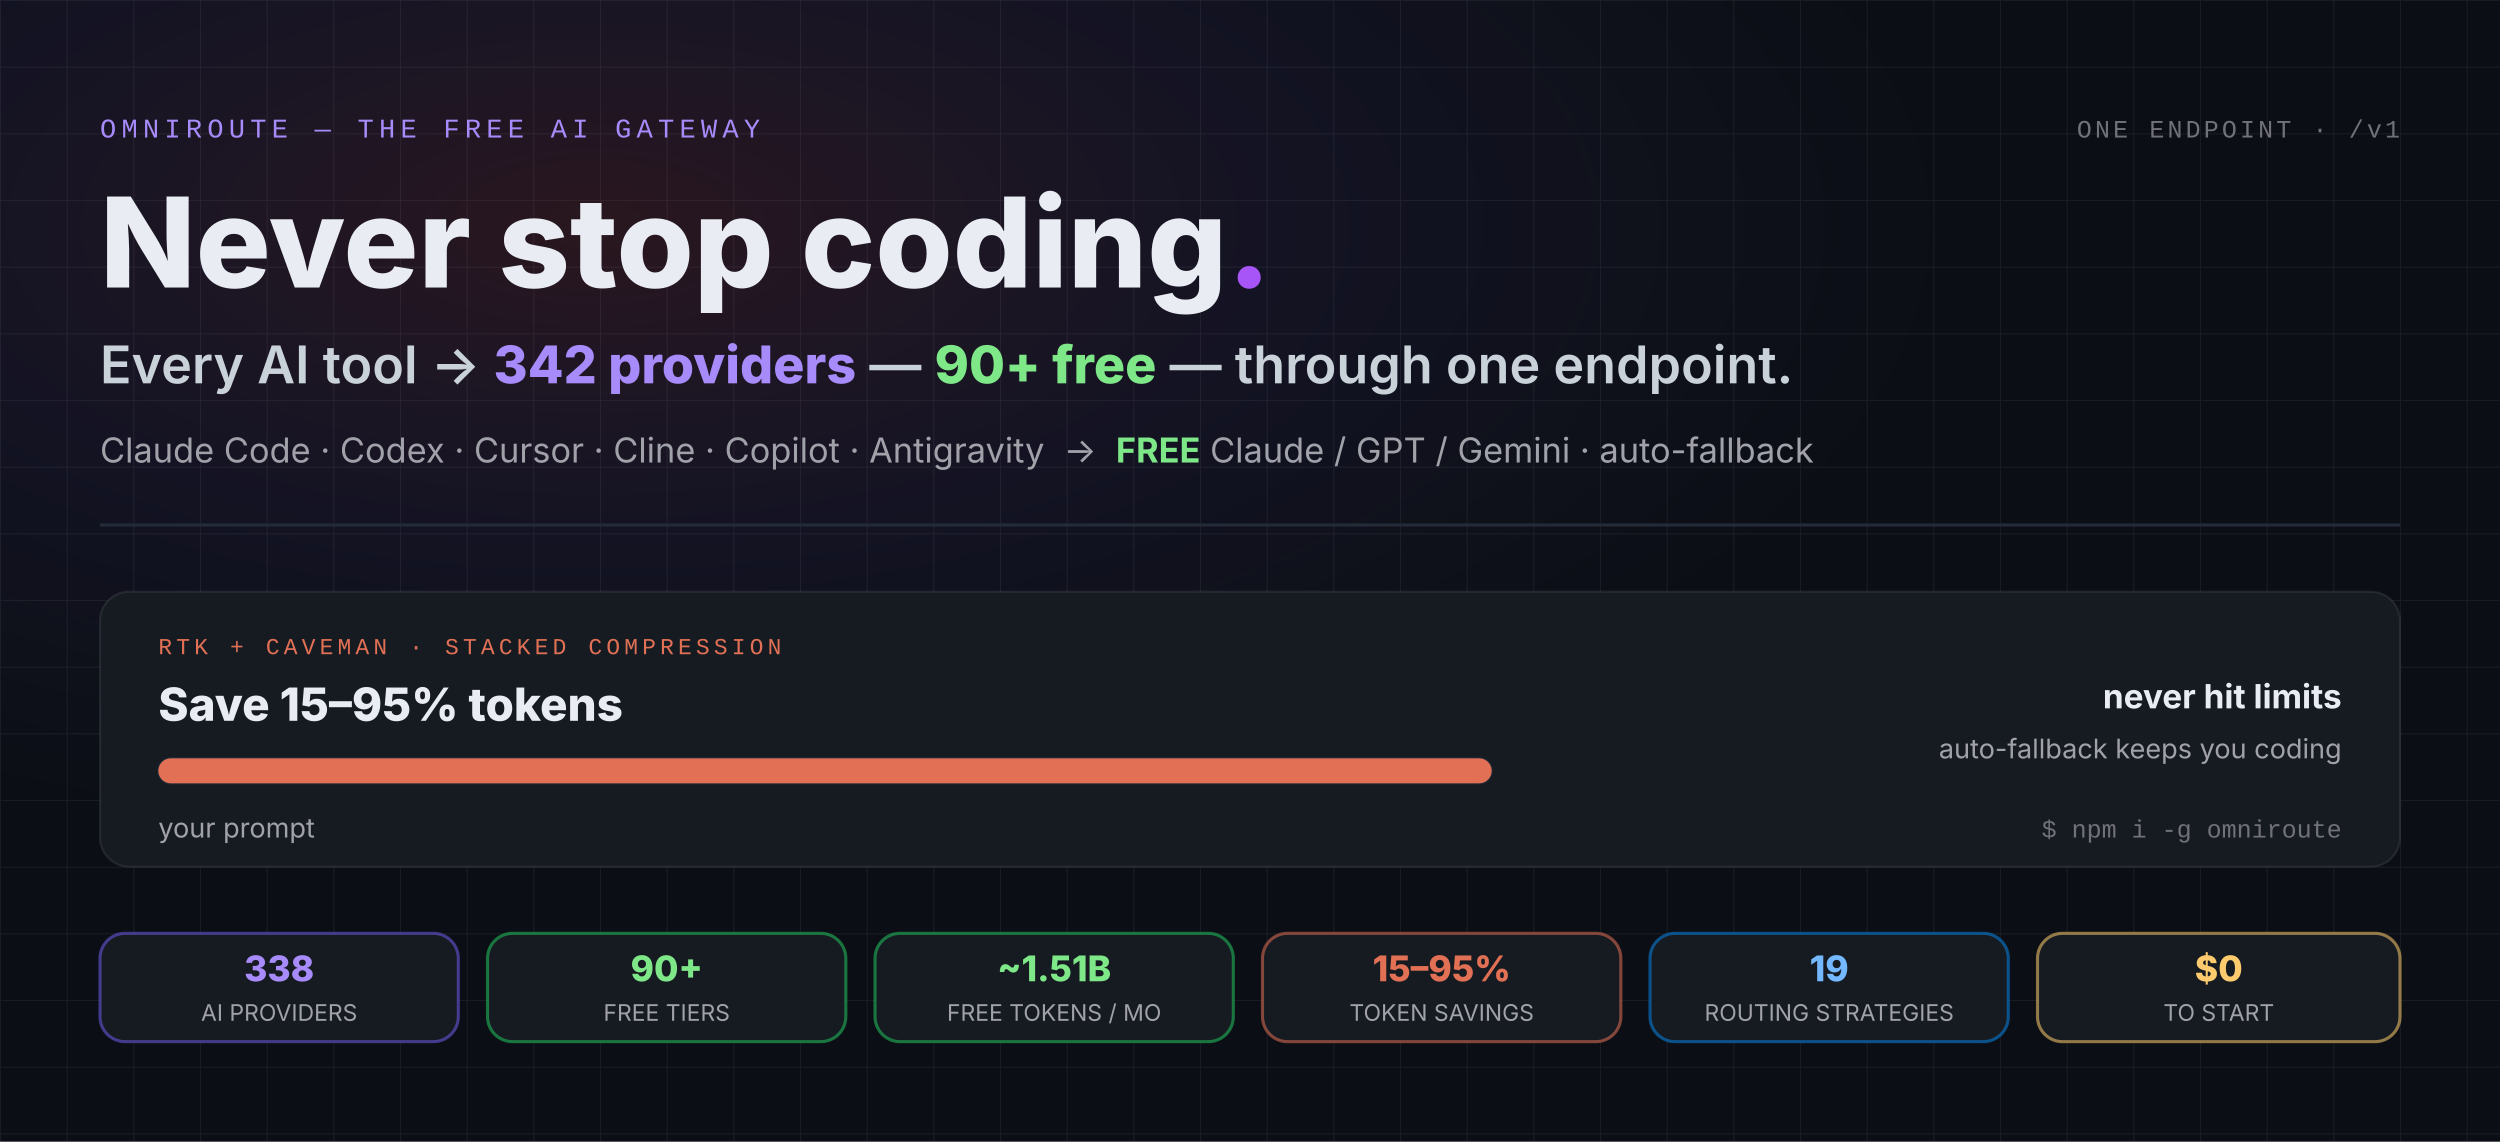
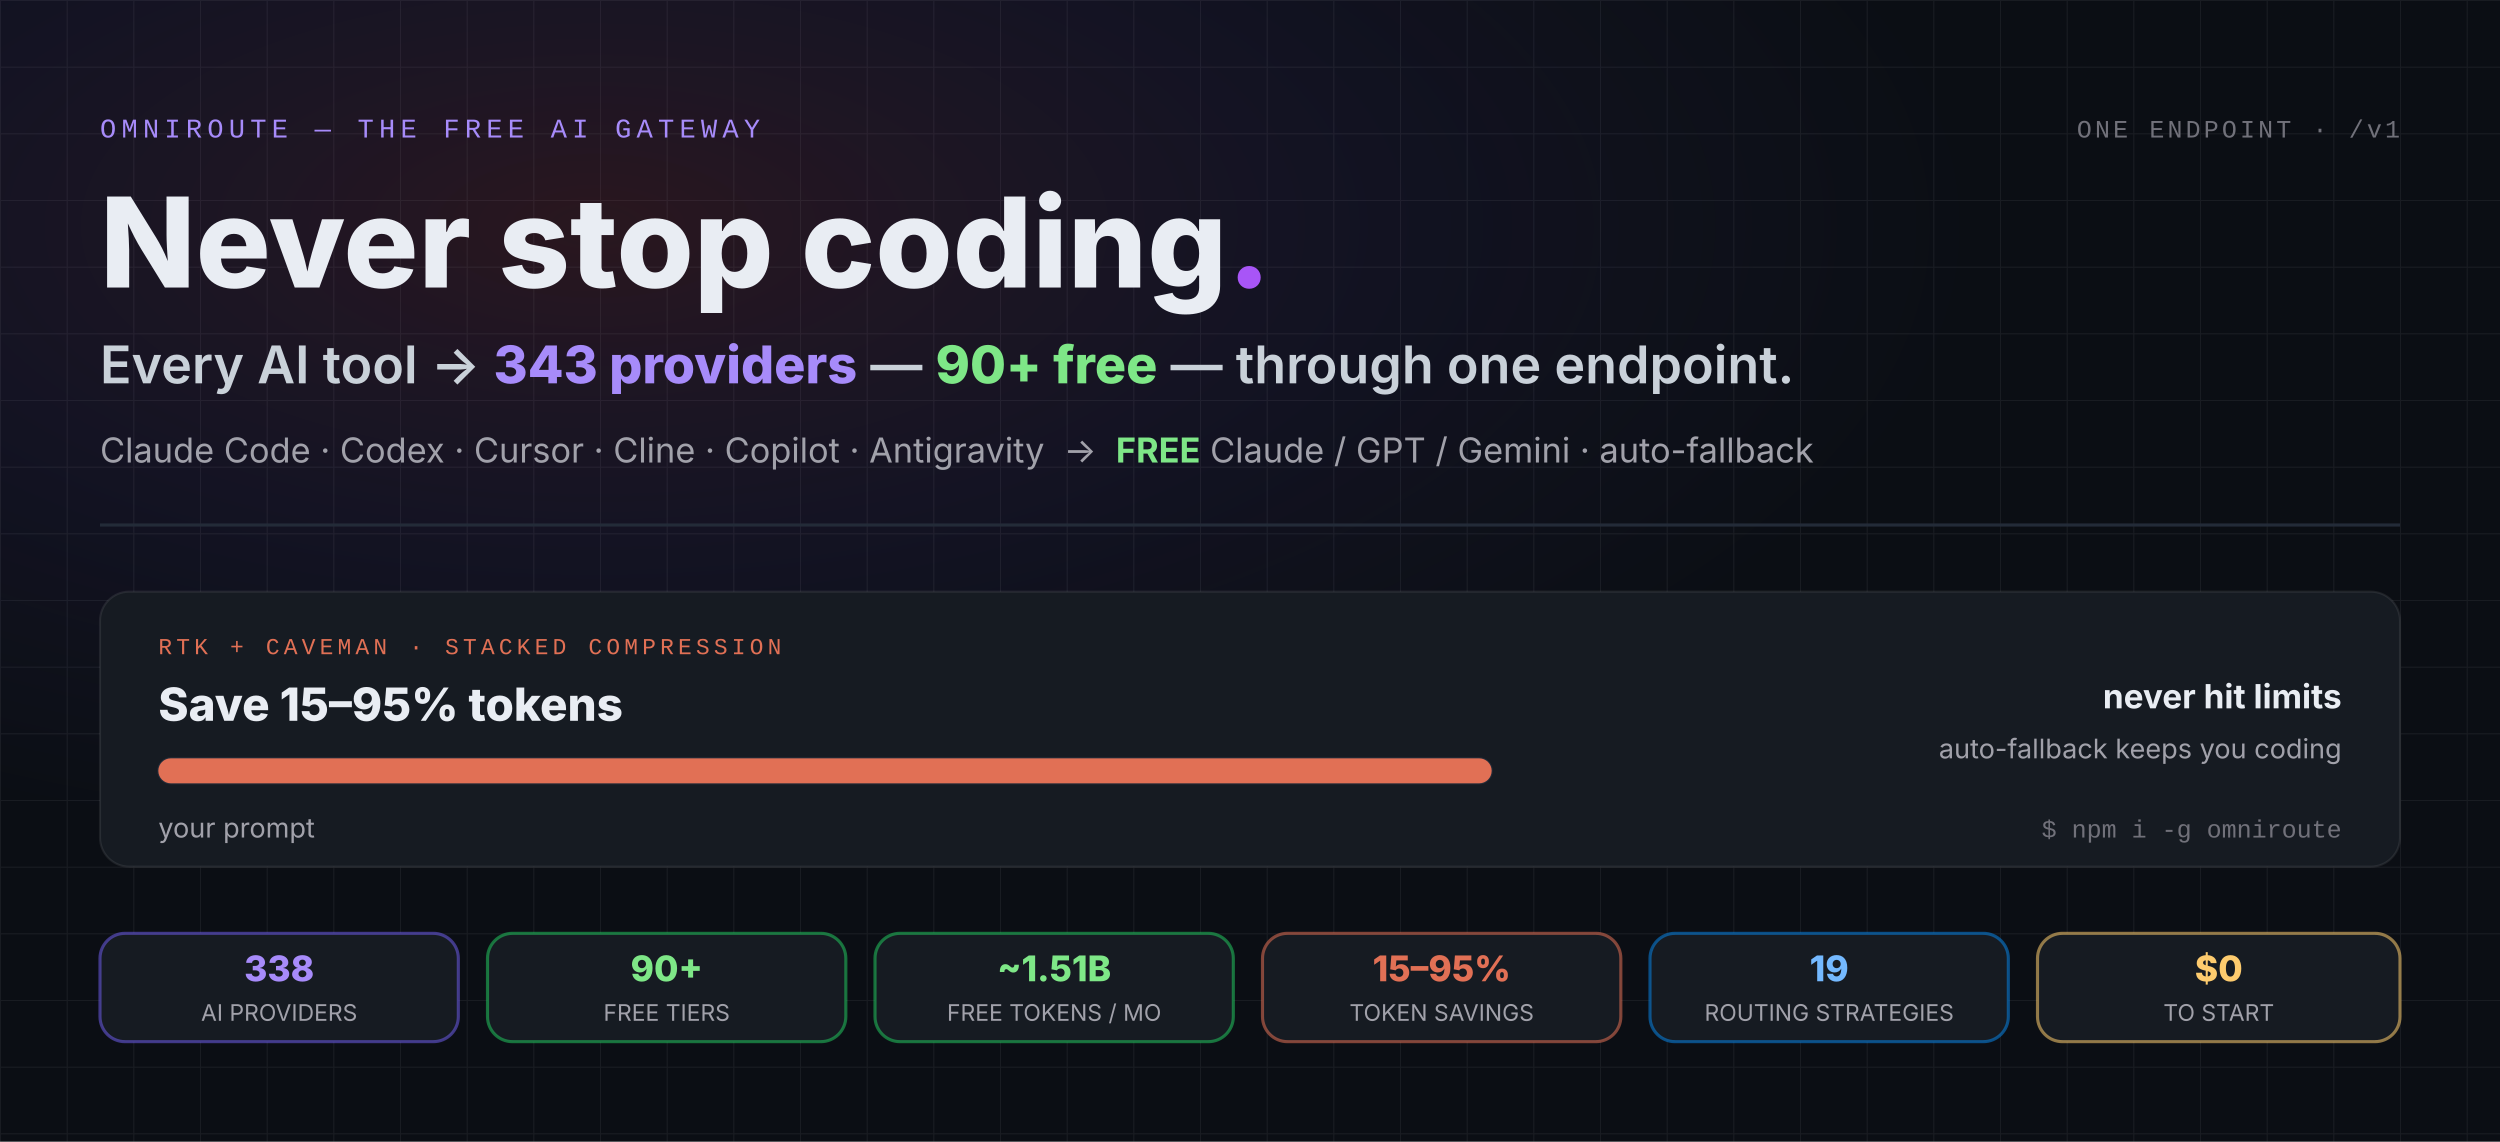
- <svg xmlns="http://www.w3.org/2000/svg" viewBox="0 0 1200 548" role="img" aria-label="OmniRoute hero: Never stop coding. Every AI tool to 342 providers — 90+ free — through one endpoint. Claude Code, Codex, Cursor, Cline, Copilot and Antigravity into free Claude, GPT and Gemini with auto-fallback. RTK + Caveman stacked compression saves 15 to 95 percent of tokens — about 89 percent average on tool-heavy sessions — so you never hit limits. Stats: 342 AI providers, 90+ free tiers, about 1.51B free tokens per month, 15 to 95 percent token savings, 19 routing strategies, zero dollars to start.">
+ <svg xmlns="http://www.w3.org/2000/svg" viewBox="0 0 1200 548" role="img" aria-label="OmniRoute hero: Never stop coding. Every AI tool to 343 providers — 90+ free — through one endpoint. Claude Code, Codex, Cursor, Cline, Copilot and Antigravity into free Claude, GPT and Gemini with auto-fallback. RTK + Caveman stacked compression saves 15 to 95 percent of tokens — about 89 percent average on tool-heavy sessions — so you never hit limits. Stats: 343 AI providers, 90+ free tiers, about 1.51B free tokens per month, 15 to 95 percent token savings, 19 routing strategies, zero dollars to start.">
  <defs>
    <pattern id="gridPaperH" width="32" height="32" patternUnits="userSpaceOnUse">
      <path d="M 32 0 L 0 0 0 32" fill="none" stroke="#ffffff" stroke-opacity="0.06" stroke-width="1" />
    </pattern>
    <radialGradient id="bgGlowH" cx="24%" cy="20%" r="55%">
      <stop offset="0%" stop-color="#e54d5e" stop-opacity="0.14" />
      <stop offset="55%" stop-color="#8b5cf6" stop-opacity="0.06" />
      <stop offset="100%" stop-color="#6366f1" stop-opacity="0" />
    </radialGradient>
    <linearGradient id="gradBrandH" x1="0" y1="0" x2="1" y2="1">
      <stop offset="0%" stop-color="#e54d5e" />
      <stop offset="100%" stop-color="#a855f7" />
    </linearGradient>
    <path id="dividerPathH" d="M 48,252 L 1152,252" />
  </defs>
  <rect width="1200" height="548" fill="#0b0e14" />
  <rect width="1200" height="548" fill="url(#gridPaperH)" />
  <rect width="1200" height="548" fill="url(#bgGlowH)" />
  <text x="48" y="66" font-family="Consolas, 'Courier New', monospace" font-size="13" letter-spacing="2.5" fill="#a78bfa">OMNIROUTE — THE FREE AI GATEWAY</text>
  <text x="1152" y="66" text-anchor="end" font-family="Consolas, 'Courier New', monospace" font-size="12" letter-spacing="1.5" fill="#71717a">ONE ENDPOINT · /v1</text>
  <text x="48" y="138" font-family="Inter, 'Segoe UI', Arial, Helvetica, system-ui, sans-serif" font-size="60" font-weight="800" fill="#e9edf3">Never stop coding<tspan fill="#a855f7">.</tspan>
  </text>
-   <text x="48" y="184" font-family="Inter, 'Segoe UI', Arial, Helvetica, system-ui, sans-serif" font-size="25" font-weight="600" fill="#c9d1d9">Every AI tool → <tspan fill="#a78bfa" font-weight="800">342 providers</tspan> — <tspan fill="#7ee787" font-weight="800">90+ free</tspan> — through one endpoint.</text>
+   <text x="48" y="184" font-family="Inter, 'Segoe UI', Arial, Helvetica, system-ui, sans-serif" font-size="25" font-weight="600" fill="#c9d1d9">Every AI tool → <tspan fill="#a78bfa" font-weight="800">343 providers</tspan> — <tspan fill="#7ee787" font-weight="800">90+ free</tspan> — through one endpoint.</text>
  <text x="48" y="222" font-family="Inter, 'Segoe UI', Arial, Helvetica, system-ui, sans-serif" font-size="16.5" fill="#a1a1aa">Claude Code · Codex · Cursor · Cline · Copilot · Antigravity  →  <tspan fill="#7ee787" font-weight="700">FREE</tspan> Claude / GPT / Gemini · auto-fallback</text>
  <line x1="48" y1="252" x2="1152" y2="252" stroke="#232b38" stroke-width="1.5" />
  <circle r="4" fill="url(#gradBrandH)" opacity="0">
    <animateMotion dur="6s" repeatCount="indefinite" keyPoints="0;1" keyTimes="0;1" calcMode="linear">
      <mpath href="#dividerPathH" />
    </animateMotion>
    <animate attributeName="opacity" values="0;0.9;0.9;0" keyTimes="0;0.08;0.6;0.75" dur="6s" repeatCount="indefinite" />
  </circle>
  <g>
    <rect x="48" y="284" width="1104" height="132" rx="14" fill="#161b22" stroke="#ffffff" stroke-opacity="0.08" stroke-width="1" />
    <text x="76" y="314" font-family="Consolas, 'Courier New', monospace" font-size="11" letter-spacing="2" fill="#e17055">RTK + CAVEMAN · STACKED COMPRESSION</text>
    <text x="76" y="346" font-family="Inter, 'Segoe UI', Arial, Helvetica, system-ui, sans-serif" font-size="22" font-weight="800" fill="#e9edf3">Save 15–95% tokens</text>
    <rect x="76" y="364" width="640" height="12" rx="6" fill="#0b0e14" stroke="#232b38" stroke-width="1" />
    <rect x="76" y="364" width="640" height="12" rx="6" fill="#e17055">
      <animate attributeName="width" values="640;640;70;70;640" keyTimes="0;0.12;0.5;0.88;1" dur="8s" repeatCount="indefinite" calcMode="spline" keySplines="0.4 0 0.2 1;0.4 0 0.2 1;0.4 0 0.2 1;0.4 0 0.2 1" />
    </rect>
    <text x="76" y="402" font-family="Inter, 'Segoe UI', Arial, Helvetica, system-ui, sans-serif" font-size="13" fill="#a1a1aa">your prompt
      <animate attributeName="opacity" values="1;1;0;0;1" keyTimes="0;0.12;0.35;0.88;1" dur="8s" repeatCount="indefinite" calcMode="discrete" />
    </text>
    <text x="76" y="402" font-family="Inter, 'Segoe UI', Arial, Helvetica, system-ui, sans-serif" font-size="13" font-weight="700" fill="#e17055" opacity="0">−89% avg on tool-heavy sessions
      <animate attributeName="opacity" values="0;0;1;1;0" keyTimes="0;0.35;0.36;0.88;1" dur="8s" repeatCount="indefinite" calcMode="discrete" />
    </text>
    <text x="1124" y="340" text-anchor="end" font-family="Inter, 'Segoe UI', Arial, Helvetica, system-ui, sans-serif" font-size="16" font-weight="700" fill="#e9edf3">never hit limits</text>
    <text x="1124" y="364" text-anchor="end" font-family="Inter, 'Segoe UI', Arial, Helvetica, system-ui, sans-serif" font-size="13" fill="#a1a1aa">auto-fallback keeps you coding</text>
    <text x="1124" y="402" text-anchor="end" font-family="Consolas, 'Courier New', monospace" font-size="12" fill="#71717a">$ npm i -g omniroute</text>
  </g>
  <g font-family="Inter, 'Segoe UI', Arial, Helvetica, system-ui, sans-serif" text-anchor="middle">
    <rect x="48" y="448" width="172" height="52" rx="12" fill="#161b22" stroke="#6c5ce7" stroke-opacity="0.55" stroke-width="1.5" />
    <text x="134" y="471" font-size="17" font-weight="800" fill="#a78bfa">338</text>
    <text x="134" y="490" font-size="11" fill="#a1a1aa">AI PROVIDERS</text>
    <rect x="234" y="448" width="172" height="52" rx="12" fill="#161b22" stroke="#22c55e" stroke-opacity="0.55" stroke-width="1.5" />
    <text x="320" y="471" font-size="17" font-weight="800" fill="#7ee787">90+</text>
    <text x="320" y="490" font-size="11" fill="#a1a1aa">FREE TIERS</text>
    <rect x="420" y="448" width="172" height="52" rx="12" fill="#161b22" stroke="#22c55e" stroke-opacity="0.55" stroke-width="1.5" />
    <text x="506" y="471" font-size="17" font-weight="800" fill="#7ee787">~1.51B</text>
    <text x="506" y="490" font-size="11" fill="#a1a1aa">FREE TOKENS / MO</text>
    <rect x="606" y="448" width="172" height="52" rx="12" fill="#161b22" stroke="#e17055" stroke-opacity="0.55" stroke-width="1.5" />
    <text x="692" y="471" font-size="17" font-weight="800" fill="#e17055">15–95%</text>
    <text x="692" y="490" font-size="11" fill="#a1a1aa">TOKEN SAVINGS</text>
    <rect x="792" y="448" width="172" height="52" rx="12" fill="#161b22" stroke="#0984e3" stroke-opacity="0.55" stroke-width="1.5" />
    <text x="878" y="471" font-size="17" font-weight="800" fill="#74b9ff">19</text>
    <text x="878" y="490" font-size="11" fill="#a1a1aa">ROUTING STRATEGIES</text>
    <rect x="978" y="448" width="174" height="52" rx="12" fill="#161b22" stroke="#fdcb6e" stroke-opacity="0.55" stroke-width="1.5" />
    <text x="1065" y="471" font-size="17" font-weight="800" fill="#fdcb6e">$0</text>
    <text x="1065" y="490" font-size="11" fill="#a1a1aa">TO START</text>
  </g>
</svg>
